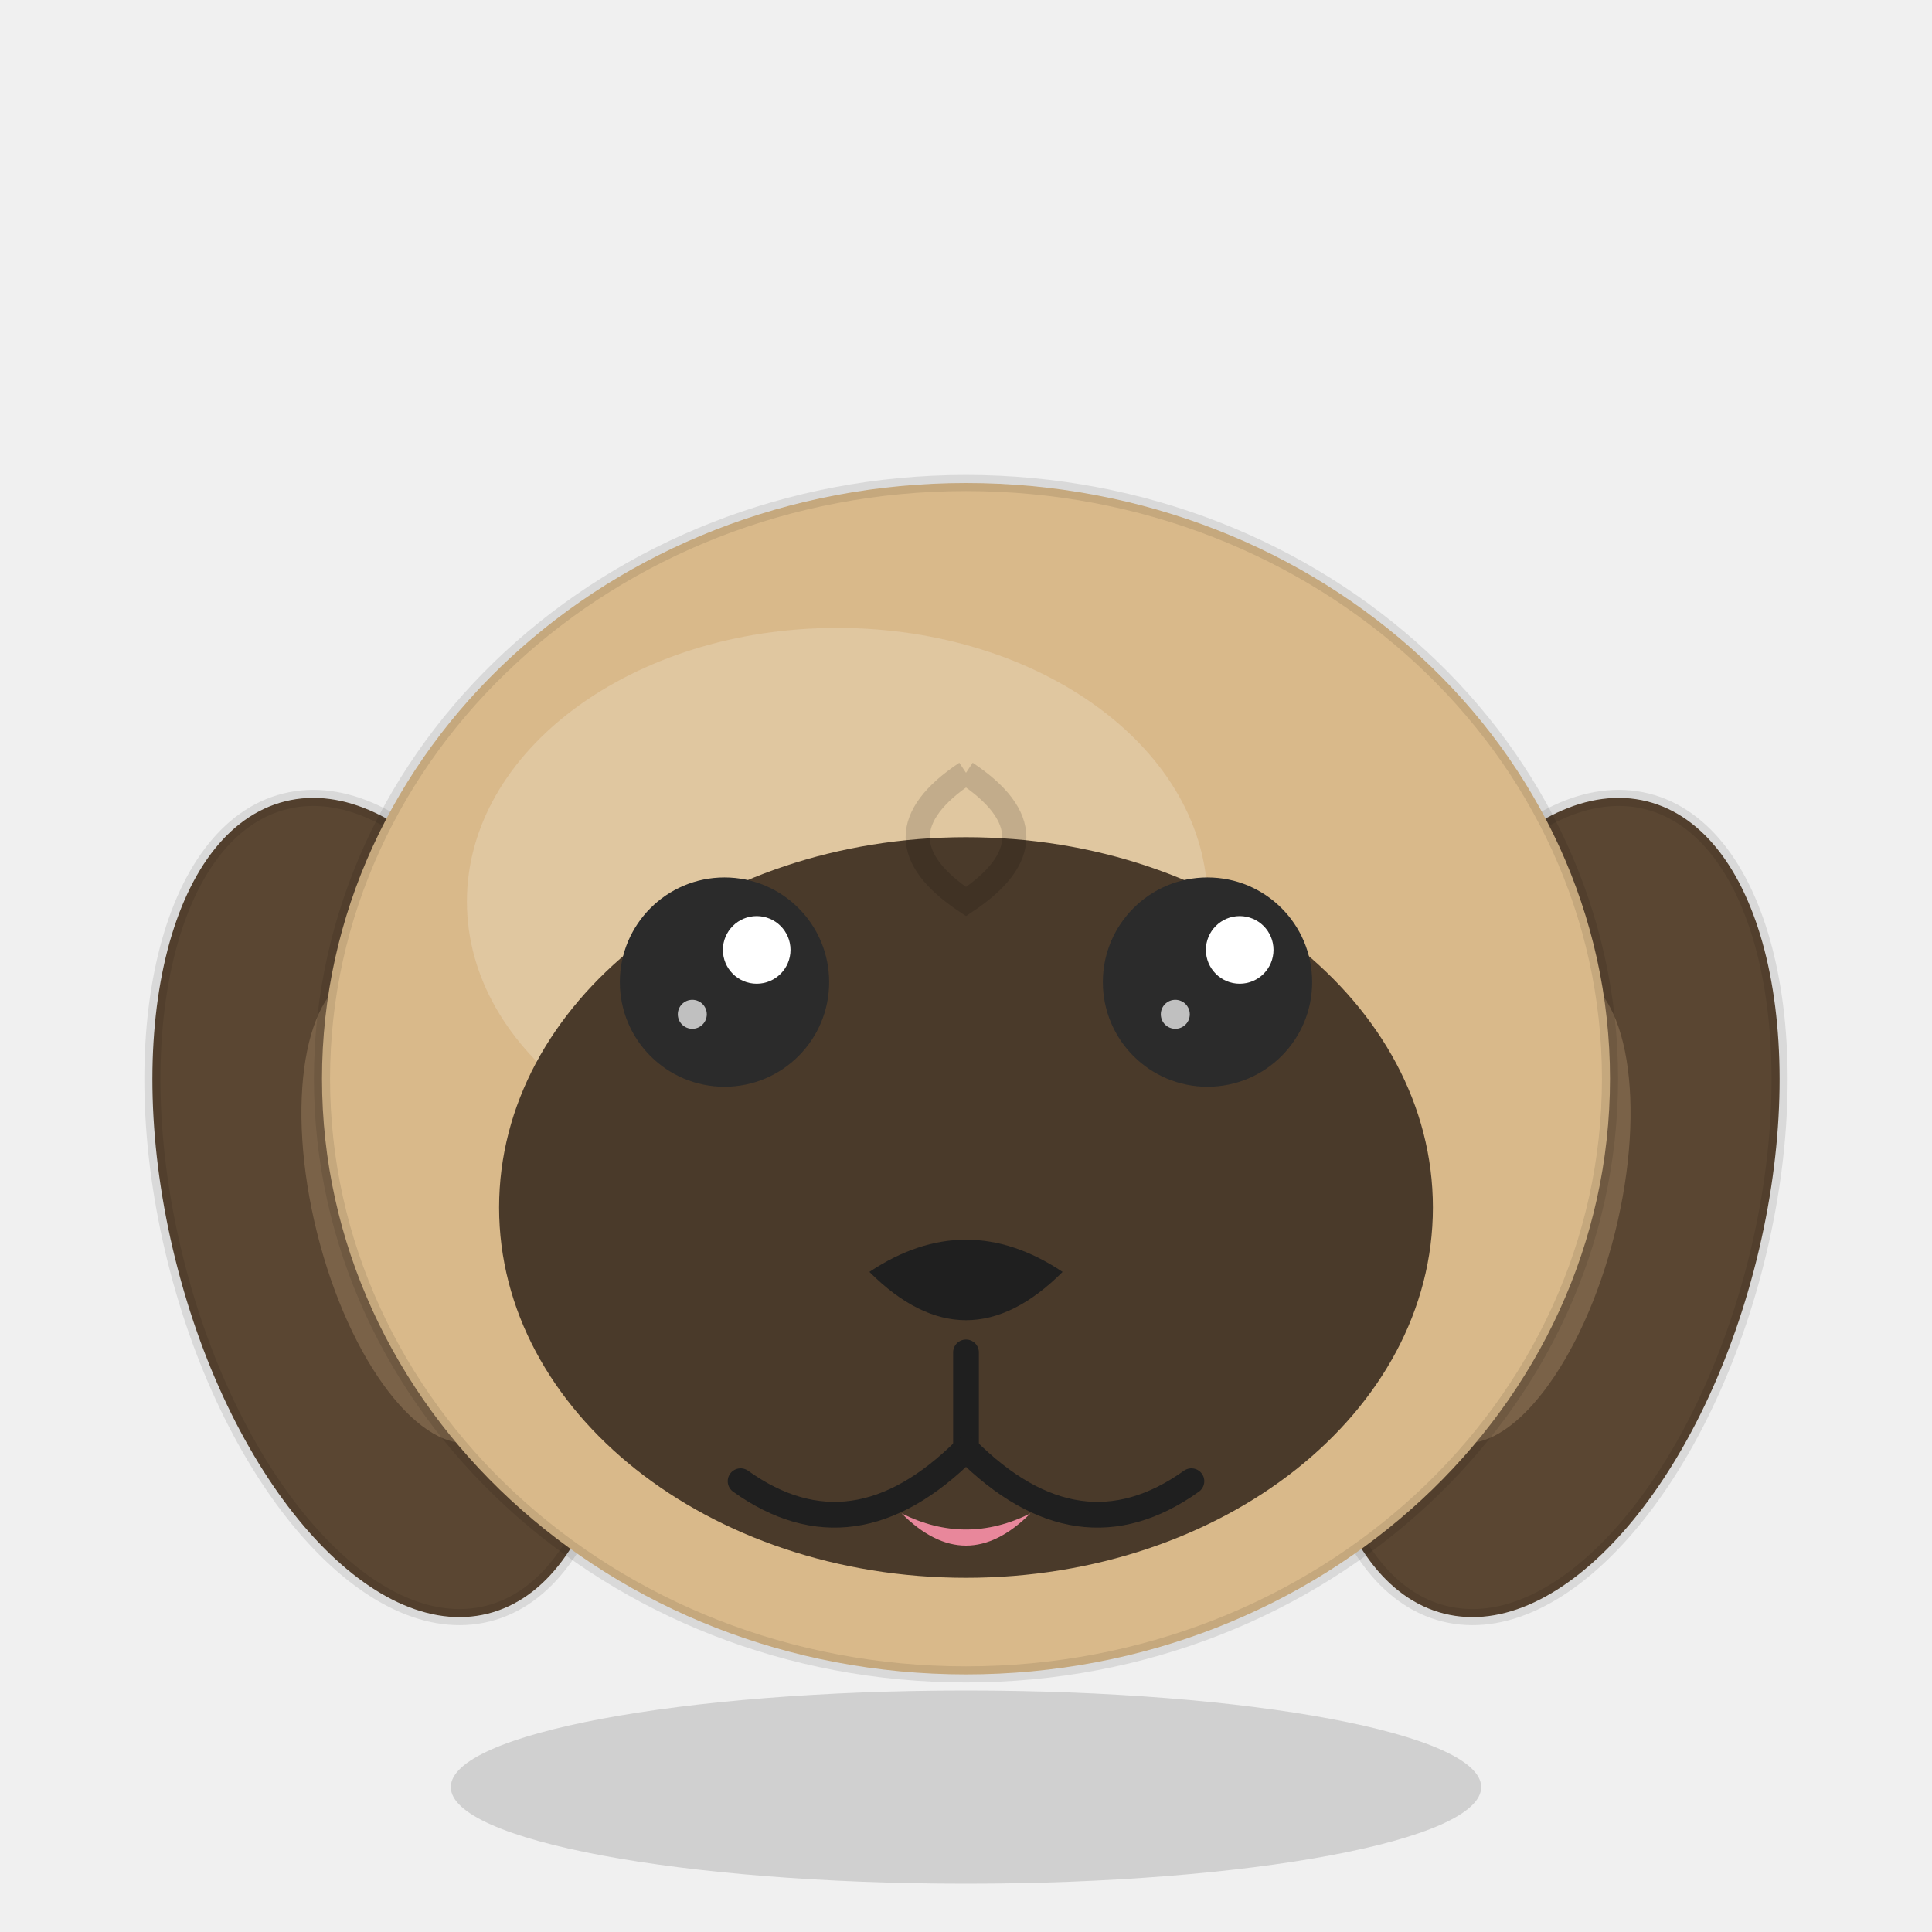
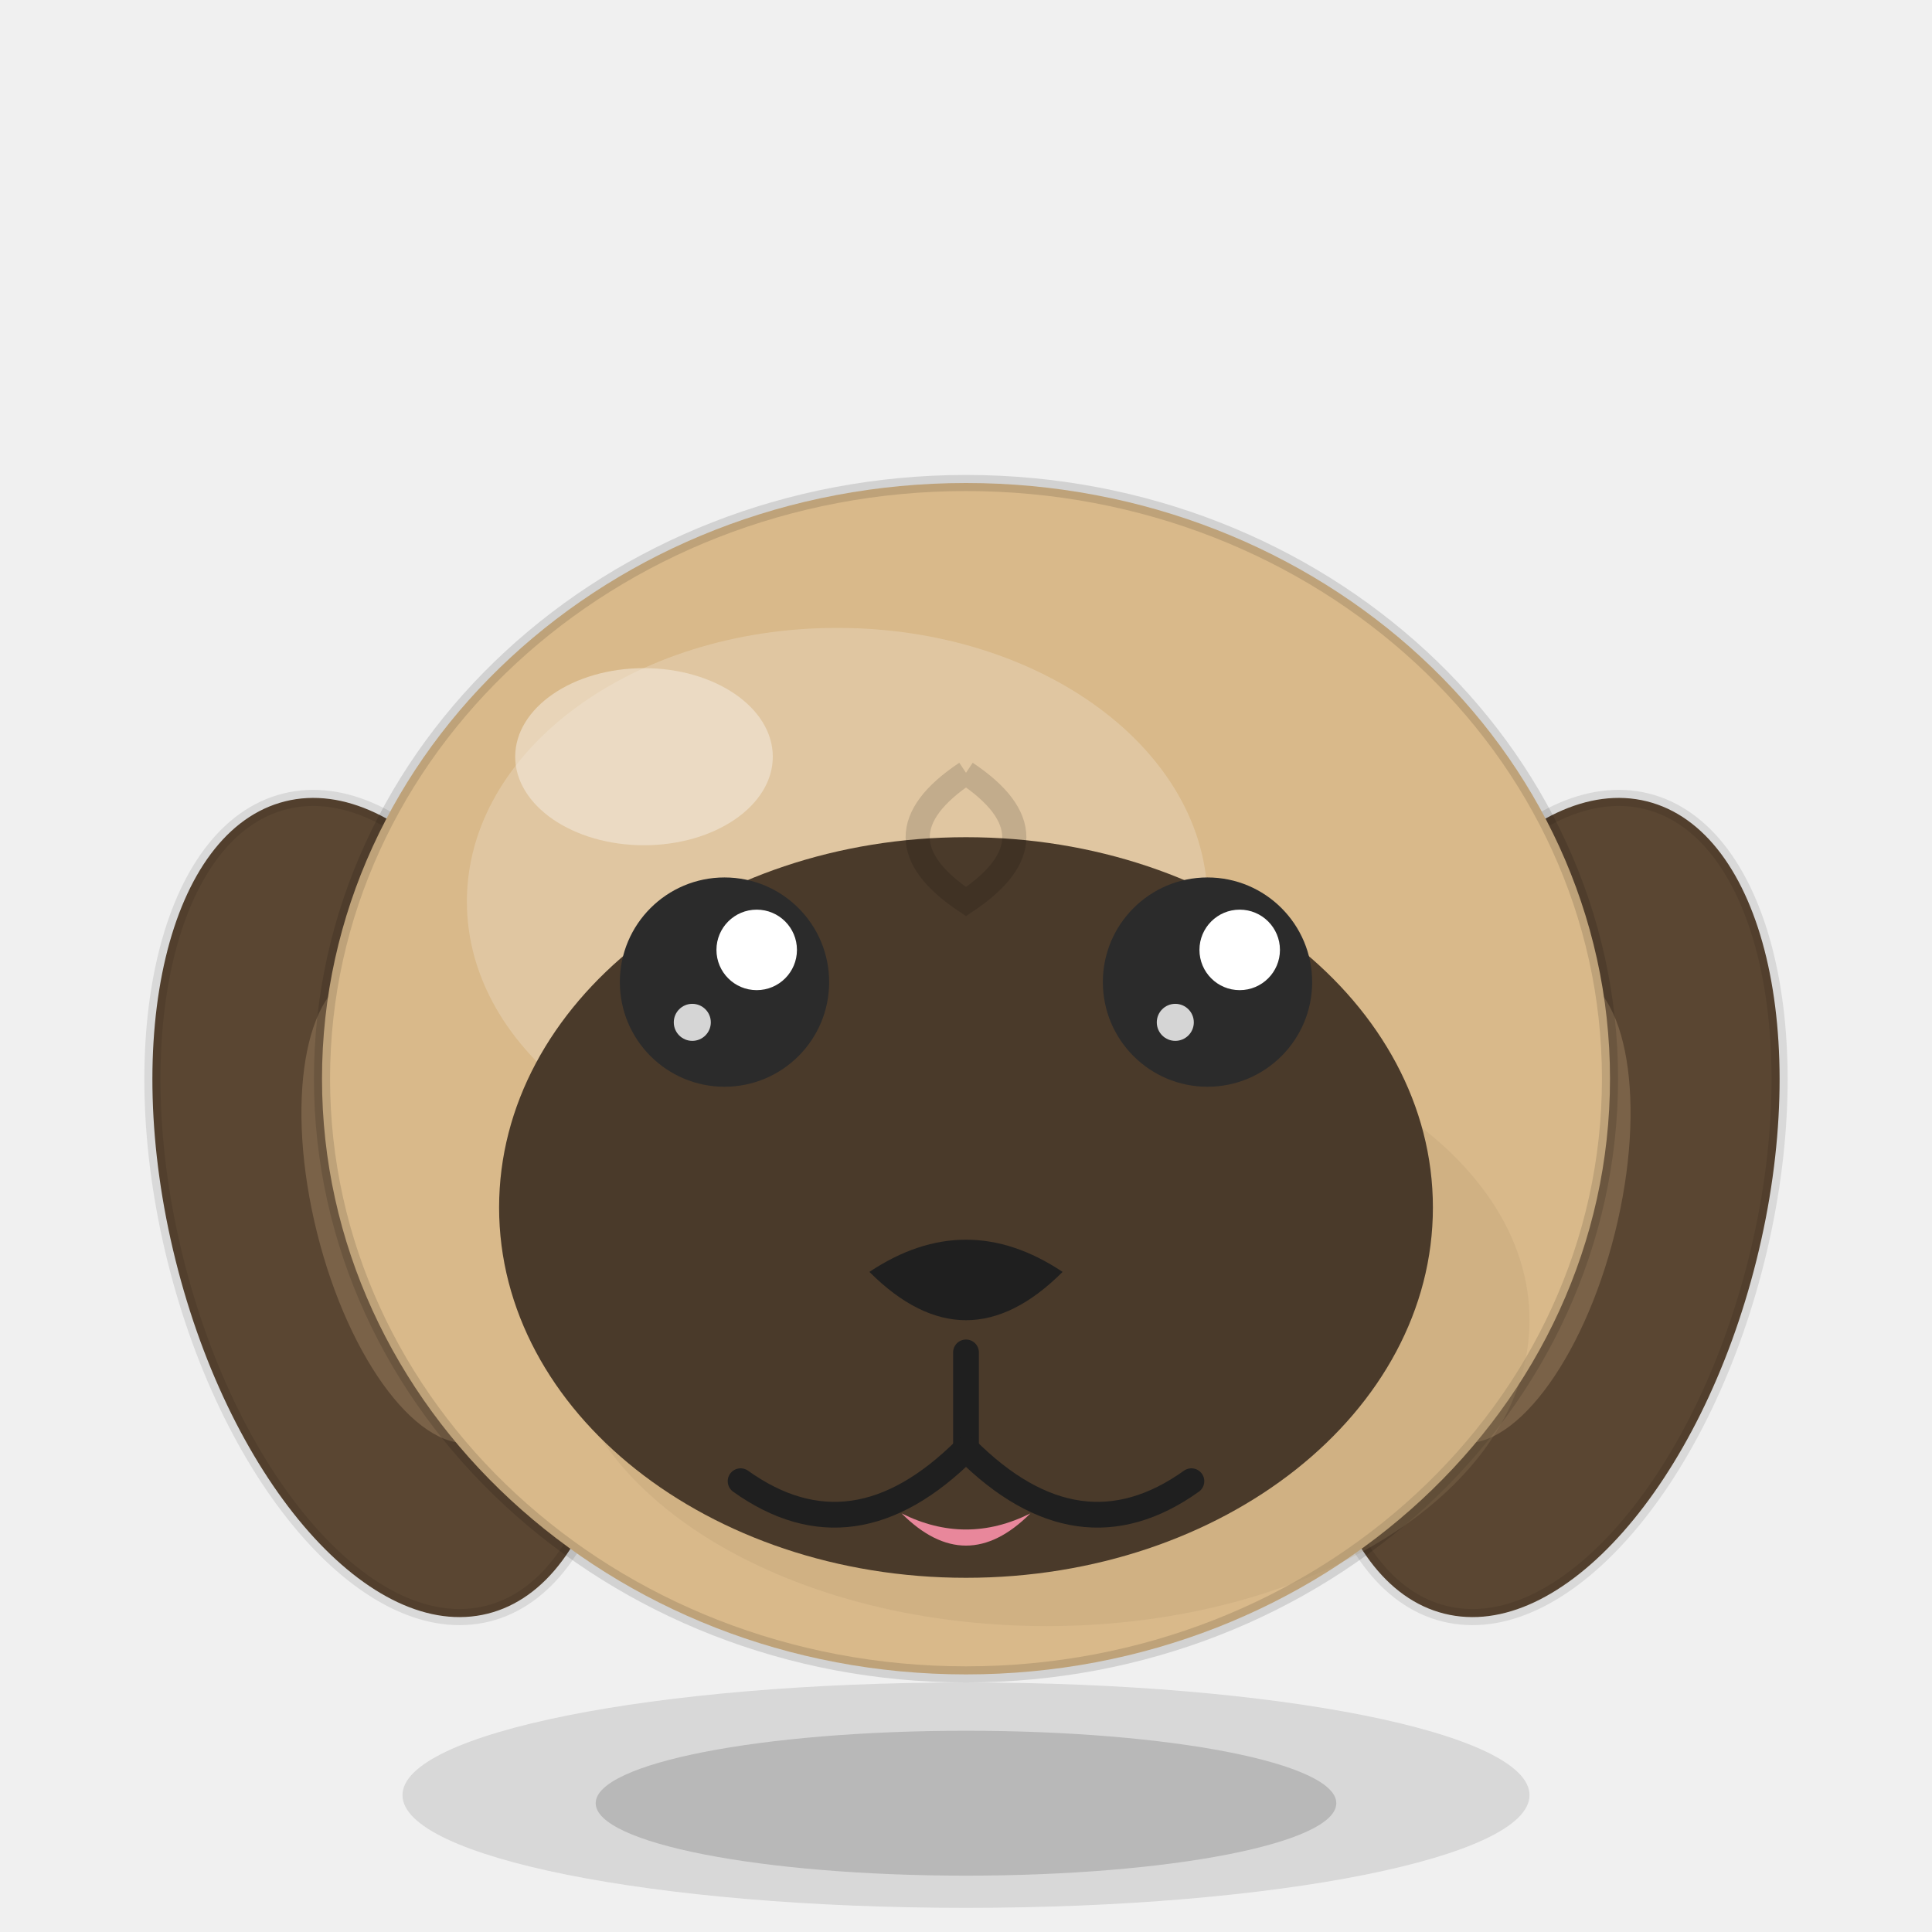
<svg xmlns="http://www.w3.org/2000/svg" viewBox="0 0 240 240" width="240" height="240">
-   <ellipse cx="120" cy="222" rx="64" ry="12" fill="#00000022" />
+   <ellipse cx="120" cy="223" rx="70" ry="14" fill="#0000001A" />
+   <ellipse cx="120" cy="224" rx="46" ry="9" fill="#00000026" />
  <ellipse cx="48" cy="150" rx="27" ry="52" transform="rotate(-14 48 150)" fill="#5A4632" stroke="#00000018" stroke-width="2" />
  <ellipse cx="192" cy="150" rx="27" ry="52" transform="rotate(14 192 150)" fill="#5A4632" stroke="#00000018" stroke-width="2" />
  <ellipse cx="52" cy="150" rx="13" ry="30" transform="rotate(-14 52 150)" fill="#7A6248" />
  <ellipse cx="188" cy="150" rx="13" ry="30" transform="rotate(14 188 150)" fill="#7A6248" />
-   <ellipse cx="120" cy="134" rx="80" ry="74" fill="#D9B98A" stroke="#00000018" stroke-width="2" />
-   <ellipse cx="104" cy="112" rx="46" ry="34" fill="#E8D6BB" opacity="0.45" />
+   <ellipse cx="120" cy="134" rx="80" ry="74" fill="#D9B98A" stroke="#00000020" stroke-width="2" />
+   <ellipse cx="130" cy="164" rx="60" ry="38" fill="#A9906B" opacity="0.20" />
+   <ellipse cx="104" cy="112" rx="46" ry="34" fill="#E8D6BB" opacity="0.48" />
+   <ellipse cx="80" cy="94" rx="16" ry="11" fill="#F4EBDE" opacity="0.55" />
  <ellipse cx="120" cy="150" rx="58" ry="46" fill="#4A3A2A" />
  <path d="M120 96 Q108 104 120 112 Q132 104 120 96" fill="none" stroke="#00000022" stroke-width="3" />
  <circle cx="90" cy="122" r="13" fill="#2B2B2B" />
  <circle cx="150" cy="122" r="13" fill="#2B2B2B" />
-   <circle cx="94" cy="118" r="4.2" fill="#FFFFFF" />
-   <circle cx="154" cy="118" r="4.2" fill="#FFFFFF" />
-   <circle cx="86" cy="126" r="1.8" fill="#FFFFFF" opacity="0.7" />
-   <circle cx="146" cy="126" r="1.8" fill="#FFFFFF" opacity="0.7" />
+   <circle cx="94" cy="118" r="5" fill="#FFFFFF" />
+   <circle cx="154" cy="118" r="5" fill="#FFFFFF" />
+   <circle cx="86" cy="127" r="2.3" fill="#FFFFFF" opacity="0.8" />
+   <circle cx="146" cy="127" r="2.3" fill="#FFFFFF" opacity="0.8" />
  <path d="M108 158 Q120 170 132 158 Q120 150 108 158 Z" fill="#1F1F1F" />
  <path d="M120 168 V180" stroke="#1F1F1F" stroke-width="3.2" stroke-linecap="round" />
  <path d="M120 180 Q106 194 92 184" stroke="#1F1F1F" stroke-width="3.2" fill="none" stroke-linecap="round" />
  <path d="M120 180 Q134 194 148 184" stroke="#1F1F1F" stroke-width="3.2" fill="none" stroke-linecap="round" />
  <path d="M112 188 Q120 196 128 188 Q120 192 112 188 Z" fill="#E8879B" />
</svg>
